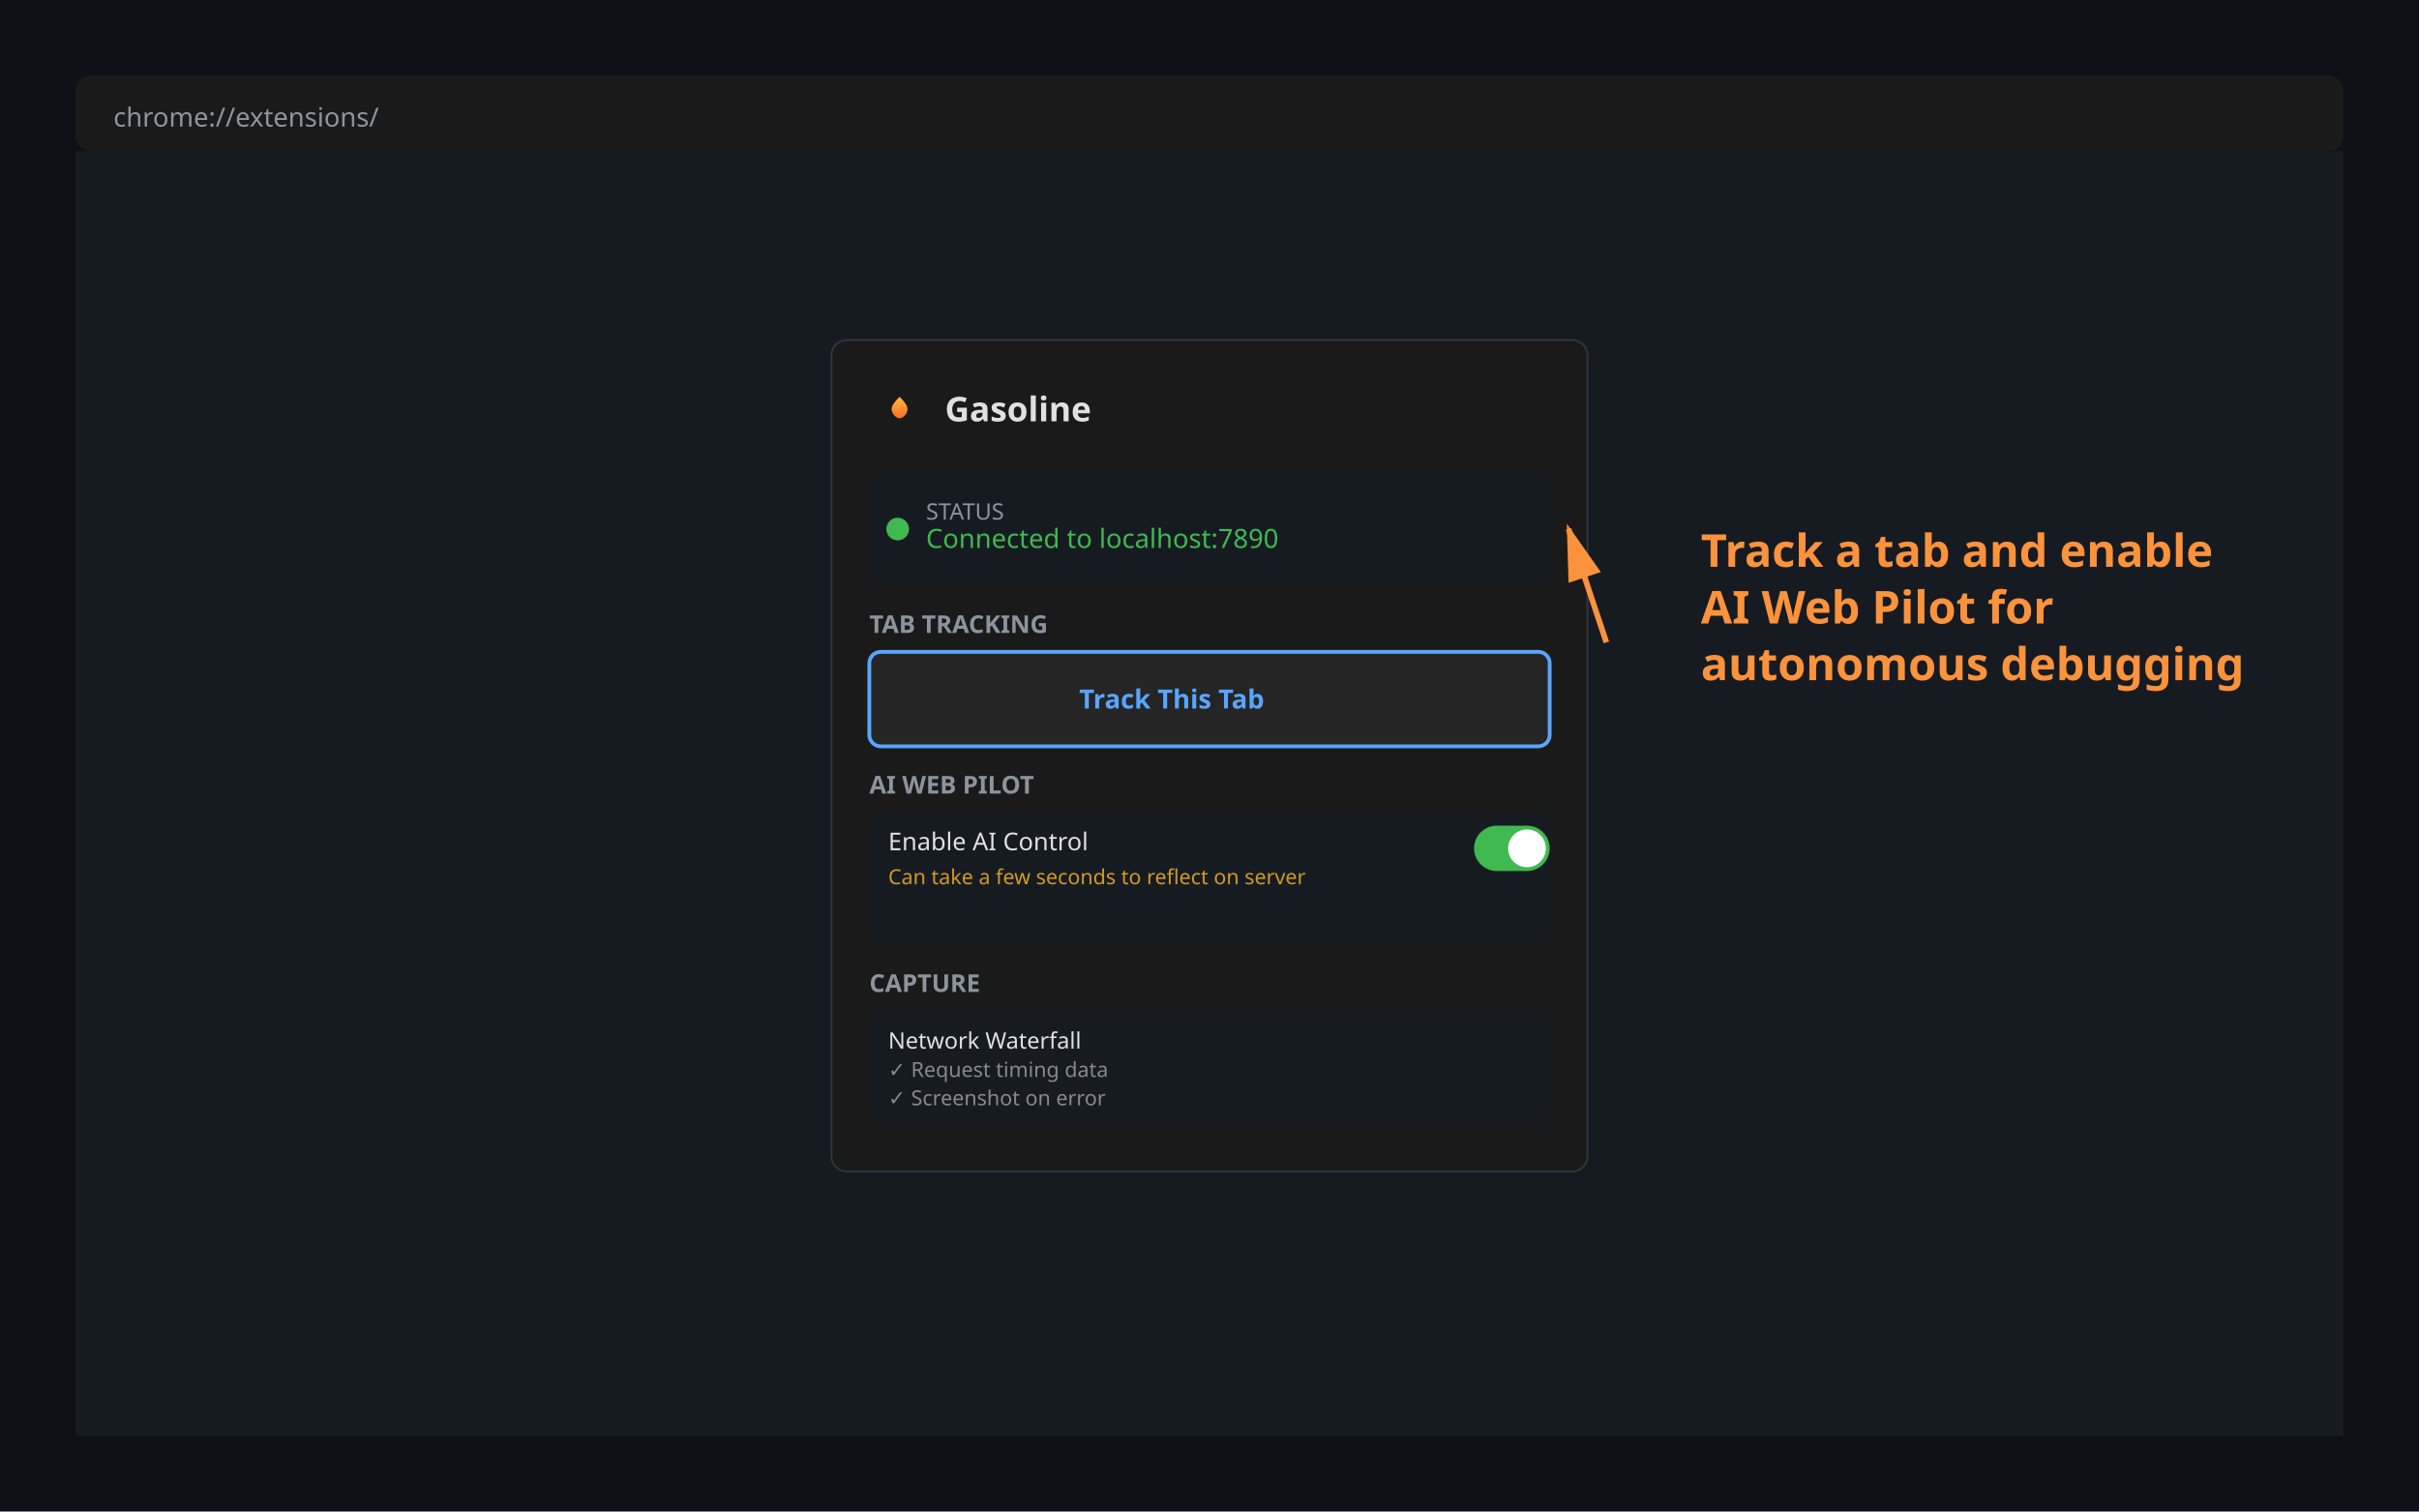
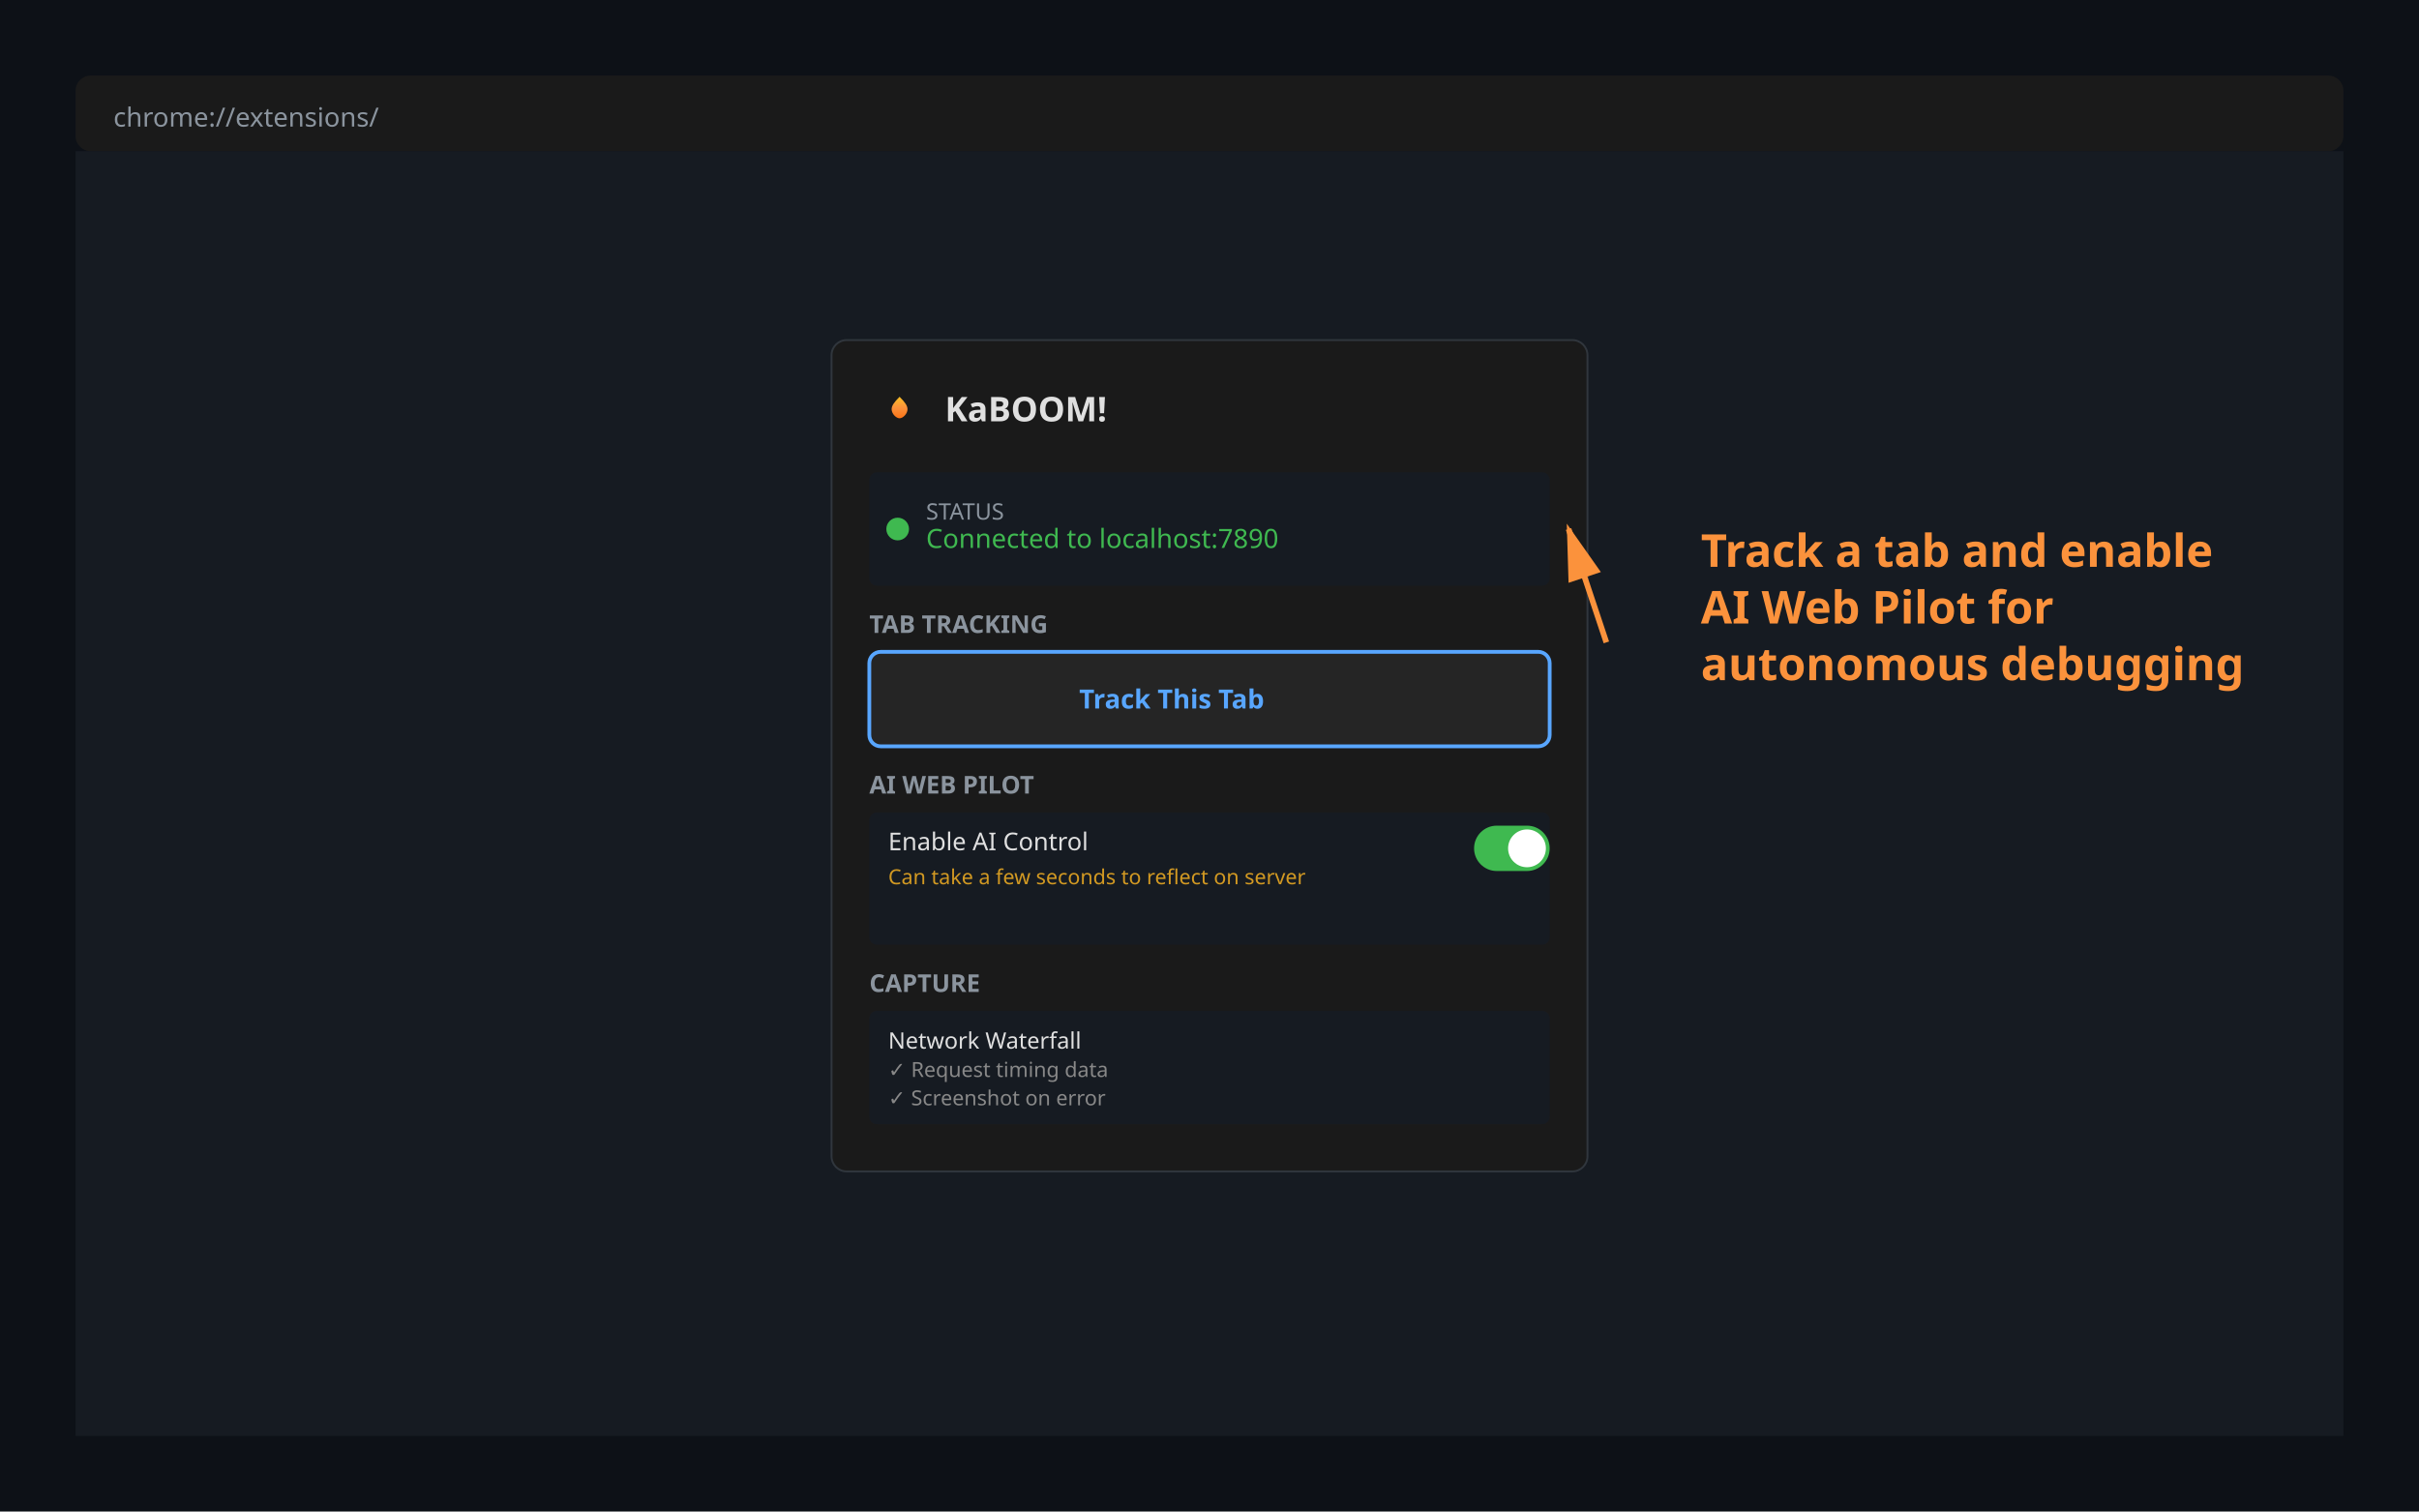
<svg xmlns="http://www.w3.org/2000/svg" viewBox="0 0 1280 800">
  <rect width="1280" height="800" fill="#0d1117" />
  <rect x="40" y="40" width="1200" height="40" fill="#1a1a1a" rx="8" />
  <text x="60" y="67" font-family="system-ui" font-size="14" fill="#8b949e">chrome://extensions/</text>
  <rect x="40" y="80" width="1200" height="680" fill="#161b22" />
  <g transform="translate(440, 180)">
    <rect width="400" height="440" fill="#1a1a1a" rx="8" stroke="#30363d" stroke-width="1" />
    <g transform="translate(36, 36) scale(0.3)">
      <defs>
        <linearGradient id="flame-header" x1="0%" y1="100%" x2="0%" y2="0%">
          <stop offset="0%" style="stop-color:#f97316" />
          <stop offset="50%" style="stop-color:#fb923c" />
          <stop offset="100%" style="stop-color:#fbbf24" />
        </linearGradient>
      </defs>
      <circle cx="0" cy="0" r="24" fill="#1a1a1a" />
      <path d="M 0 -20 C -10 -10, -14 -4, -14 2 C -14 10, -6 18, 0 18 C 6 18, 14 10, 14 2 C 14 -4, 10 -10, 0 -20 Z" fill="url(#flame-header)" />
    </g>
-     <text x="60" y="43" font-family="system-ui" font-size="18" fill="#e0e0e0" font-weight="600">Gasoline</text>
+     <text x="60" y="43" font-family="system-ui" font-size="18" fill="#e0e0e0" font-weight="600">KaBOOM!</text>
    <rect x="20" y="70" width="360" height="60" fill="#161b22" rx="4" />
    <circle cx="35" cy="100" r="6" fill="#3fb950" />
    <text x="50" y="95" font-family="system-ui" font-size="12" fill="#8b949e">STATUS</text>
    <text x="50" y="110" font-family="system-ui" font-size="14" fill="#3fb950" font-weight="500">Connected to localhost:7890</text>
    <text x="20" y="155" font-family="system-ui" font-size="13" fill="#8b949e" font-weight="600">TAB TRACKING</text>
    <rect x="20" y="165" width="360" height="50" fill="#252525" rx="6" stroke="#58a6ff" stroke-width="2" />
    <text x="180" y="195" font-family="system-ui" font-size="14" fill="#58a6ff" font-weight="600" text-anchor="middle">Track This Tab</text>
    <text x="20" y="240" font-family="system-ui" font-size="13" fill="#8b949e" font-weight="600">AI WEB PILOT</text>
    <rect x="20" y="250" width="360" height="70" fill="#161b22" rx="4" />
    <text x="30" y="270" font-family="system-ui" font-size="13" fill="#e0e0e0">Enable AI Control</text>
    <text x="30" y="288" font-family="system-ui" font-size="11" fill="#d29922">Can take a few seconds to reflect on server</text>
    <rect x="340" y="257" width="40" height="24" fill="#3fb950" rx="12" />
    <circle cx="368" cy="269" r="10" fill="#fff" />
    <text x="20" y="345" font-family="system-ui" font-size="13" fill="#8b949e" font-weight="600">CAPTURE</text>
    <rect x="20" y="355" width="360" height="60" fill="#161b22" rx="4" />
    <text x="30" y="375" font-family="system-ui" font-size="12" fill="#e0e0e0">Network Waterfall</text>
    <text x="30" y="390" font-family="system-ui" font-size="11" fill="#888">✓ Request timing data</text>
    <text x="30" y="405" font-family="system-ui" font-size="11" fill="#888">✓ Screenshot on error</text>
  </g>
  <text x="900" y="300" font-family="system-ui" font-size="24" fill="#fb923c" font-weight="700">Track a tab and enable</text>
  <text x="900" y="330" font-family="system-ui" font-size="24" fill="#fb923c" font-weight="700">AI Web Pilot for</text>
  <text x="900" y="360" font-family="system-ui" font-size="24" fill="#fb923c" font-weight="700">autonomous debugging</text>
  <path d="M 850 340 L 830 280" stroke="#fb923c" stroke-width="3" fill="none" marker-end="url(#arrowhead)" />
  <defs>
    <marker id="arrowhead" markerWidth="10" markerHeight="10" refX="9" refY="3" orient="auto">
      <polygon points="0 0, 10 3, 0 6" fill="#fb923c" />
    </marker>
  </defs>
</svg>
